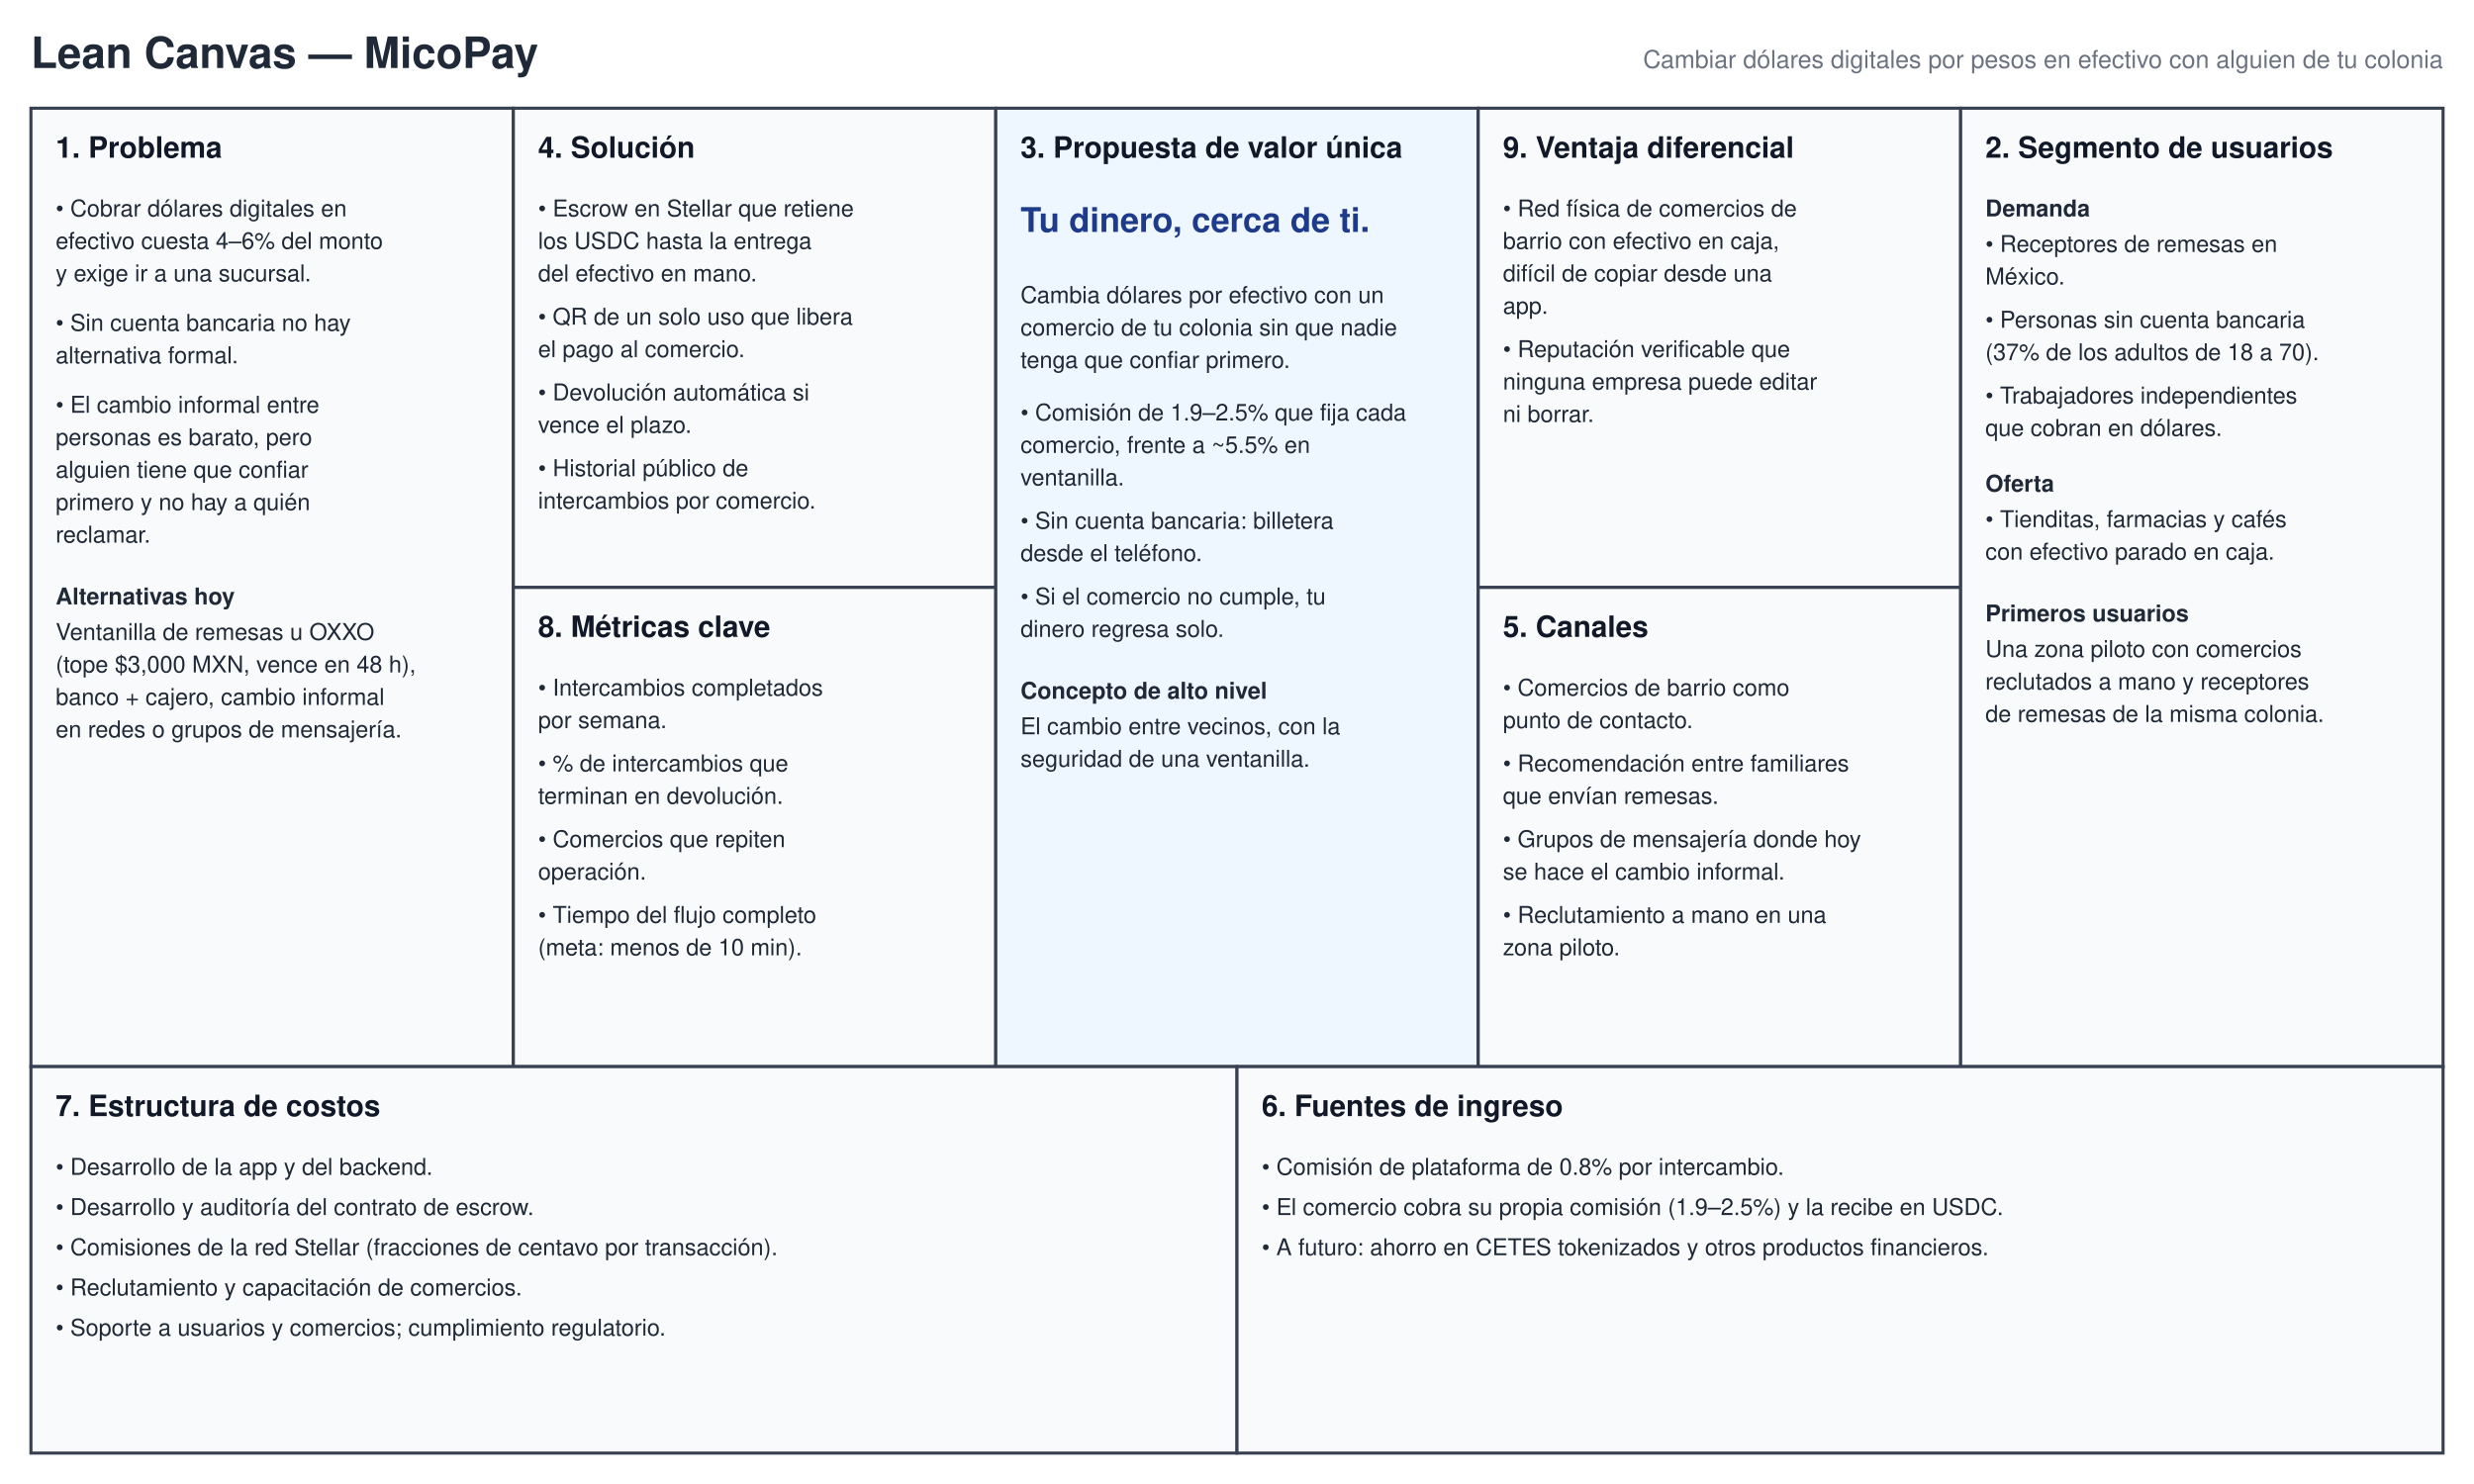
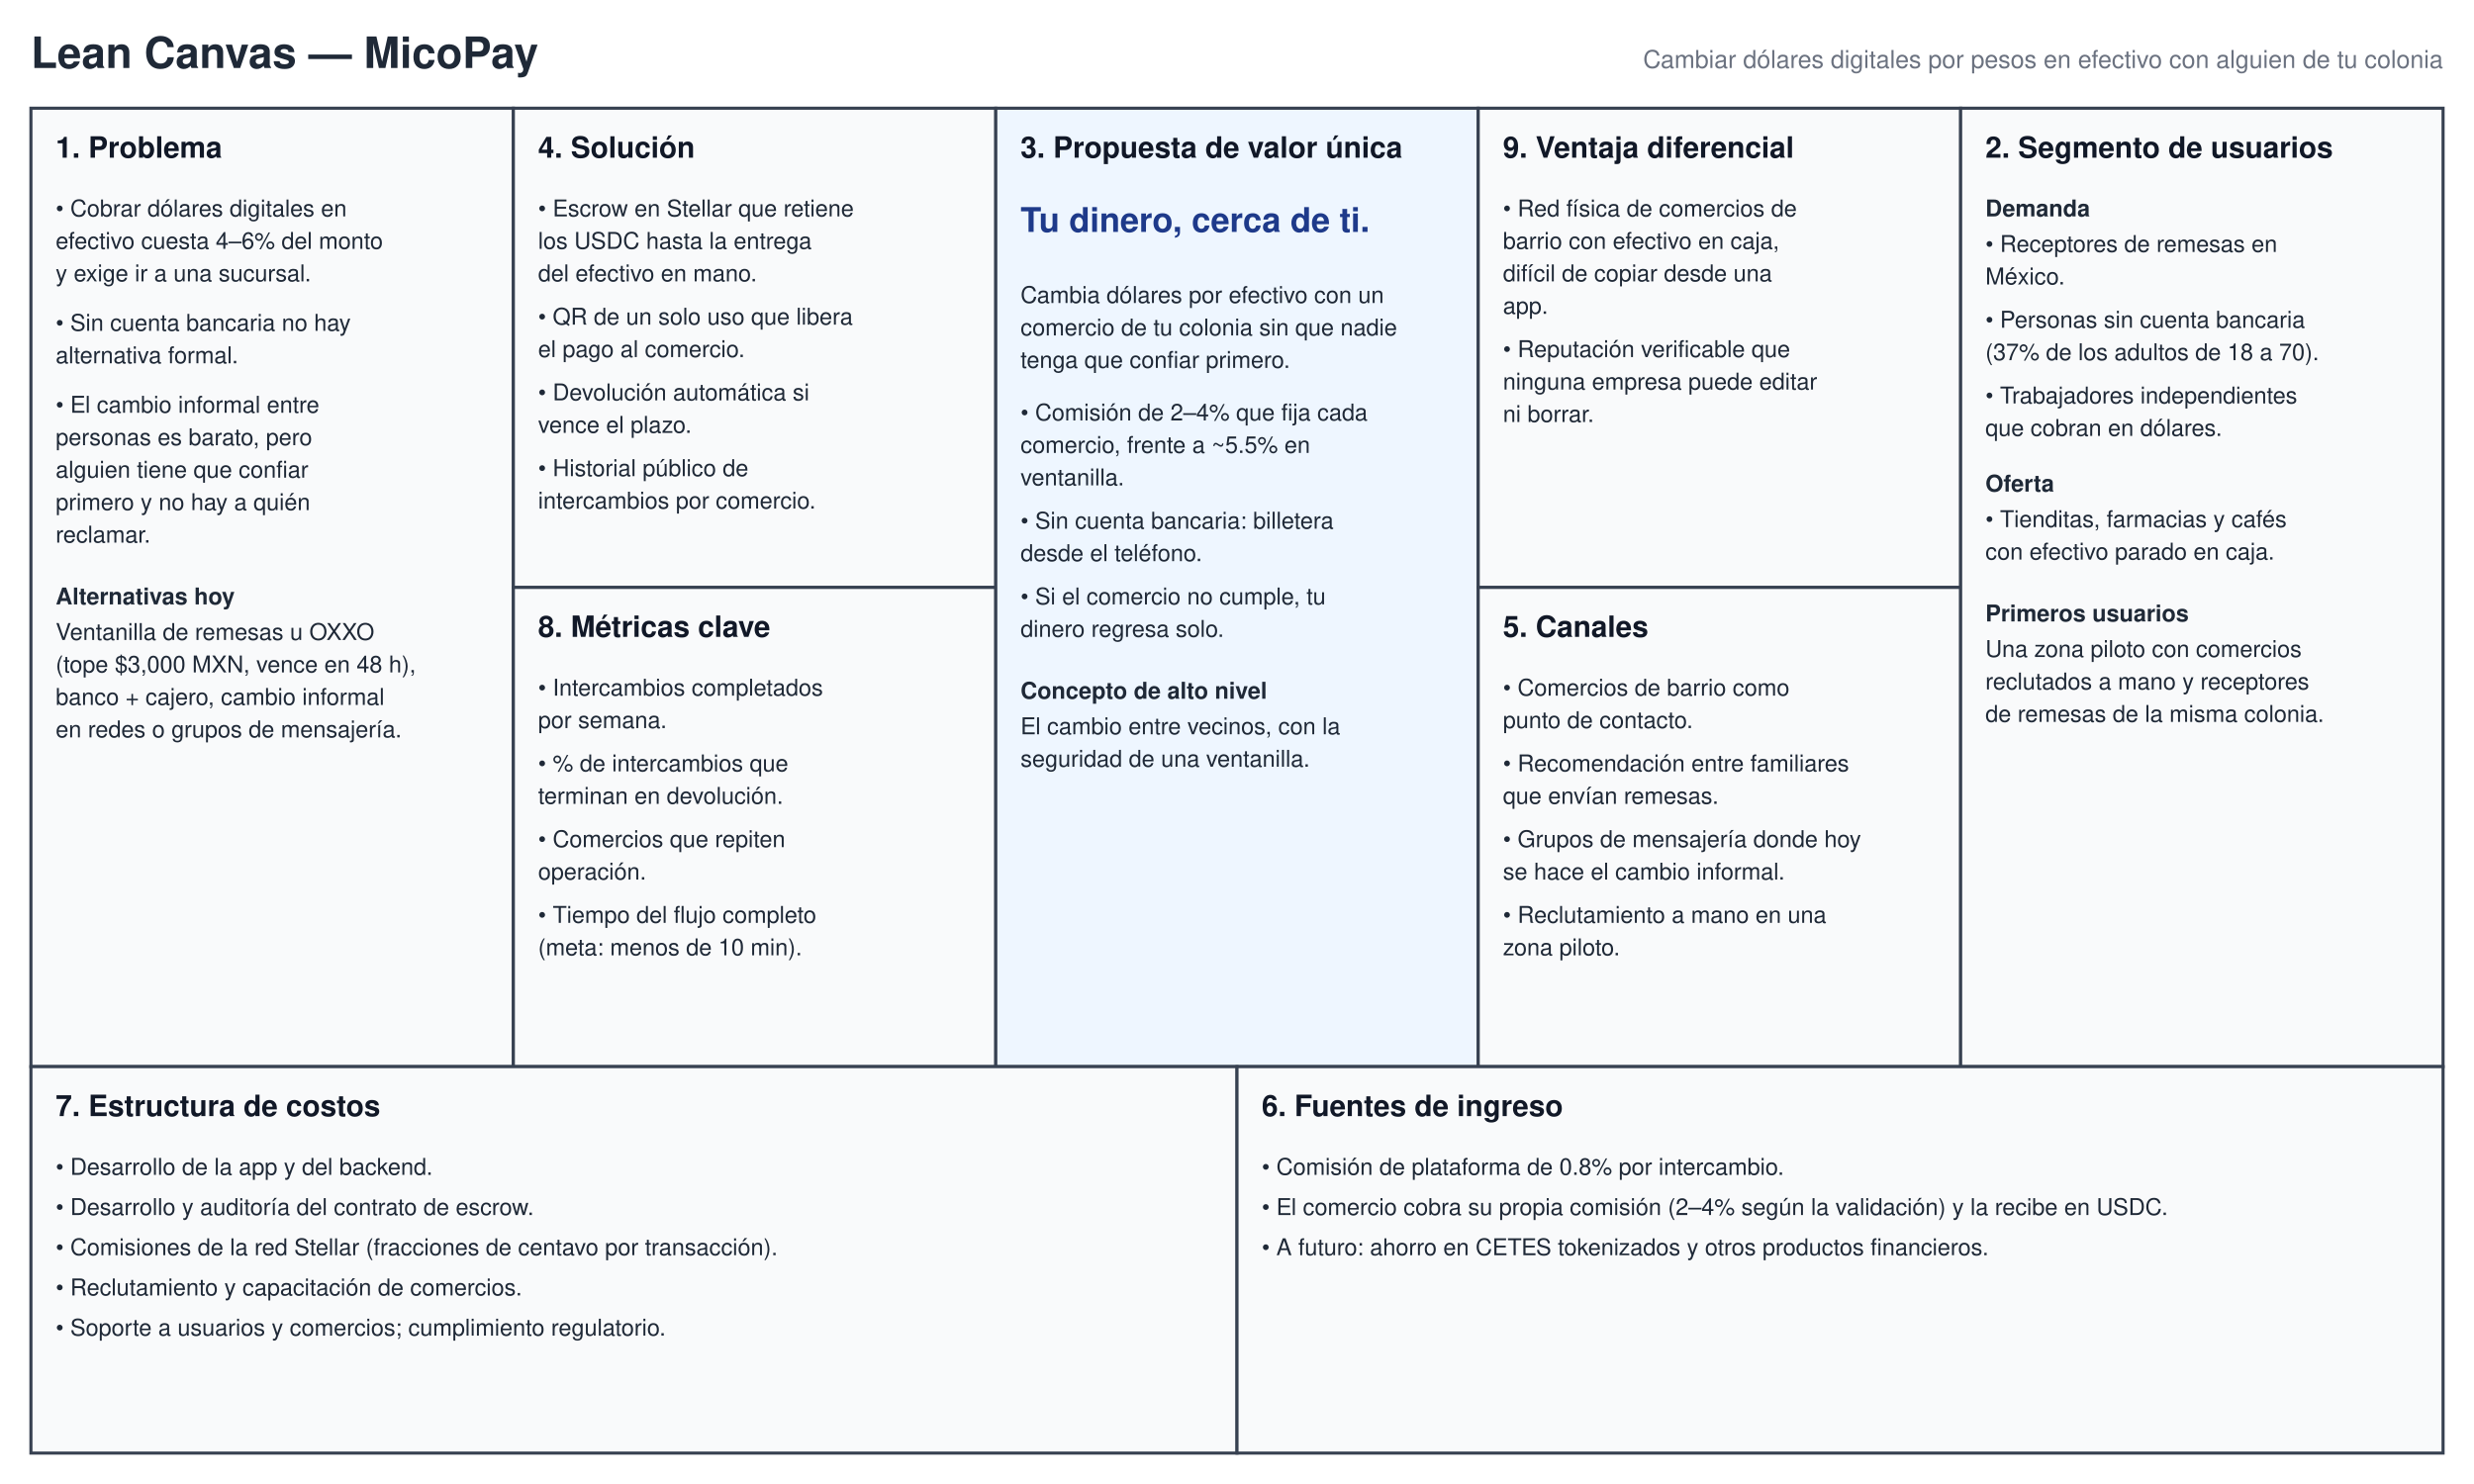
<svg xmlns="http://www.w3.org/2000/svg" viewBox="0 0 1600 960" width="1600" height="960" font-family="Segoe UI, Helvetica, Arial, sans-serif">
  <rect width="1600" height="960" fill="#ffffff" />
  <text x="20" y="44" font-size="28" font-weight="700" fill="#1f2937">Lean Canvas — MicoPay</text>
  <text x="1580" y="44" font-size="16" fill="#6b7280" text-anchor="end">Cambiar dólares digitales por pesos en efectivo con alguien de tu colonia</text>
  <g fill="#f9fafb" stroke="#374151" stroke-width="2">
    <rect x="20" y="70" width="312" height="620" />
    <rect x="332" y="70" width="312" height="310" />
    <rect x="332" y="380" width="312" height="310" />
    <rect x="644" y="70" width="312" height="620" fill="#eef6ff" />
    <rect x="956" y="70" width="312" height="310" />
    <rect x="956" y="380" width="312" height="310" />
    <rect x="1268" y="70" width="312" height="620" />
    <rect x="20" y="690" width="780" height="250" />
    <rect x="800" y="690" width="780" height="250" />
  </g>
  <g font-size="19" font-weight="700" fill="#111827">
    <text x="36" y="102">1. Problema</text>
    <text x="348" y="102">4. Solución</text>
    <text x="348" y="412">8. Métricas clave</text>
    <text x="660" y="102">3. Propuesta de valor única</text>
    <text x="972" y="102">9. Ventaja diferencial</text>
    <text x="972" y="412">5. Canales</text>
    <text x="1284" y="102">2. Segmento de usuarios</text>
    <text x="36" y="722">7. Estructura de costos</text>
    <text x="816" y="722">6. Fuentes de ingreso</text>
  </g>
  <g font-size="15" fill="#1f2937">
    <text x="36" y="140">
      <tspan x="36" dy="0">• Cobrar dólares digitales en</tspan>
      <tspan x="36" dy="21">  efectivo cuesta 4–6% del monto</tspan>
      <tspan x="36" dy="21">  y exige ir a una sucursal.</tspan>
      <tspan x="36" dy="32">• Sin cuenta bancaria no hay</tspan>
      <tspan x="36" dy="21">  alternativa formal.</tspan>
      <tspan x="36" dy="32">• El cambio informal entre</tspan>
      <tspan x="36" dy="21">  personas es barato, pero</tspan>
      <tspan x="36" dy="21">  alguien tiene que confiar</tspan>
      <tspan x="36" dy="21">  primero y no hay a quién</tspan>
      <tspan x="36" dy="21">  reclamar.</tspan>
      <tspan x="36" dy="40" font-weight="700">Alternativas hoy</tspan>
      <tspan x="36" dy="23">Ventanilla de remesas u OXXO</tspan>
      <tspan x="36" dy="21">(tope $3,000 MXN, vence en 48 h),</tspan>
      <tspan x="36" dy="21">banco + cajero, cambio informal</tspan>
      <tspan x="36" dy="21">en redes o grupos de mensajería.</tspan>
    </text>
    <text x="348" y="140">
      <tspan x="348" dy="0">• Escrow en Stellar que retiene</tspan>
      <tspan x="348" dy="21">  los USDC hasta la entrega</tspan>
      <tspan x="348" dy="21">  del efectivo en mano.</tspan>
      <tspan x="348" dy="28">• QR de un solo uso que libera</tspan>
      <tspan x="348" dy="21">  el pago al comercio.</tspan>
      <tspan x="348" dy="28">• Devolución automática si</tspan>
      <tspan x="348" dy="21">  vence el plazo.</tspan>
      <tspan x="348" dy="28">• Historial público de</tspan>
      <tspan x="348" dy="21">  intercambios por comercio.</tspan>
    </text>
    <text x="348" y="450">
      <tspan x="348" dy="0">• Intercambios completados</tspan>
      <tspan x="348" dy="21">  por semana.</tspan>
      <tspan x="348" dy="28">• % de intercambios que</tspan>
      <tspan x="348" dy="21">  terminan en devolución.</tspan>
      <tspan x="348" dy="28">• Comercios que repiten</tspan>
      <tspan x="348" dy="21">  operación.</tspan>
      <tspan x="348" dy="28">• Tiempo del flujo completo</tspan>
      <tspan x="348" dy="21">  (meta: menos de 10 min).</tspan>
    </text>
    <text x="660" y="150" font-size="22" font-weight="700" fill="#1e3a8a">
      <tspan x="660" dy="0">Tu dinero, cerca de ti.</tspan>
    </text>
    <text x="660" y="196">
      <tspan x="660" dy="0">Cambia dólares por efectivo con un</tspan>
      <tspan x="660" dy="21">comercio de tu colonia sin que nadie</tspan>
      <tspan x="660" dy="21">tenga que confiar primero.</tspan>
-       <tspan x="660" dy="34">• Comisión de 1.9–2.5% que fija cada</tspan>
+       <tspan x="660" dy="34">• Comisión de 2–4% que fija cada</tspan>
      <tspan x="660" dy="21">  comercio, frente a ~5.5% en</tspan>
      <tspan x="660" dy="21">  ventanilla.</tspan>
      <tspan x="660" dy="28">• Sin cuenta bancaria: billetera</tspan>
      <tspan x="660" dy="21">  desde el teléfono.</tspan>
      <tspan x="660" dy="28">• Si el comercio no cumple, tu</tspan>
      <tspan x="660" dy="21">  dinero regresa solo.</tspan>
      <tspan x="660" dy="40" font-weight="700">Concepto de alto nivel</tspan>
      <tspan x="660" dy="23">El cambio entre vecinos, con la</tspan>
      <tspan x="660" dy="21">seguridad de una ventanilla.</tspan>
    </text>
    <text x="972" y="140">
      <tspan x="972" dy="0">• Red física de comercios de</tspan>
      <tspan x="972" dy="21">  barrio con efectivo en caja,</tspan>
      <tspan x="972" dy="21">  difícil de copiar desde una</tspan>
      <tspan x="972" dy="21">  app.</tspan>
      <tspan x="972" dy="28">• Reputación verificable que</tspan>
      <tspan x="972" dy="21">  ninguna empresa puede editar</tspan>
      <tspan x="972" dy="21">  ni borrar.</tspan>
    </text>
    <text x="972" y="450">
      <tspan x="972" dy="0">• Comercios de barrio como</tspan>
      <tspan x="972" dy="21">  punto de contacto.</tspan>
      <tspan x="972" dy="28">• Recomendación entre familiares</tspan>
      <tspan x="972" dy="21">  que envían remesas.</tspan>
      <tspan x="972" dy="28">• Grupos de mensajería donde hoy</tspan>
      <tspan x="972" dy="21">  se hace el cambio informal.</tspan>
      <tspan x="972" dy="28">• Reclutamiento a mano en una</tspan>
      <tspan x="972" dy="21">  zona piloto.</tspan>
    </text>
    <text x="1284" y="140">
      <tspan x="1284" dy="0" font-weight="700">Demanda</tspan>
      <tspan x="1284" dy="23">• Receptores de remesas en</tspan>
      <tspan x="1284" dy="21">  México.</tspan>
      <tspan x="1284" dy="28">• Personas sin cuenta bancaria</tspan>
      <tspan x="1284" dy="21">  (37% de los adultos de 18 a 70).</tspan>
      <tspan x="1284" dy="28">• Trabajadores independientes</tspan>
      <tspan x="1284" dy="21">  que cobran en dólares.</tspan>
      <tspan x="1284" dy="36" font-weight="700">Oferta</tspan>
      <tspan x="1284" dy="23">• Tienditas, farmacias y cafés</tspan>
      <tspan x="1284" dy="21">  con efectivo parado en caja.</tspan>
      <tspan x="1284" dy="40" font-weight="700">Primeros usuarios</tspan>
      <tspan x="1284" dy="23">Una zona piloto con comercios</tspan>
      <tspan x="1284" dy="21">reclutados a mano y receptores</tspan>
      <tspan x="1284" dy="21">de remesas de la misma colonia.</tspan>
    </text>
    <text x="36" y="760">
      <tspan x="36" dy="0">• Desarrollo de la app y del backend.</tspan>
      <tspan x="36" dy="26">• Desarrollo y auditoría del contrato de escrow.</tspan>
      <tspan x="36" dy="26">• Comisiones de la red Stellar (fracciones de centavo por transacción).</tspan>
      <tspan x="36" dy="26">• Reclutamiento y capacitación de comercios.</tspan>
      <tspan x="36" dy="26">• Soporte a usuarios y comercios; cumplimiento regulatorio.</tspan>
    </text>
    <text x="816" y="760">
      <tspan x="816" dy="0">• Comisión de plataforma de 0.8% por intercambio.</tspan>
-       <tspan x="816" dy="26">• El comercio cobra su propia comisión (1.9–2.5%) y la recibe en USDC.</tspan>
+       <tspan x="816" dy="26">• El comercio cobra su propia comisión (2–4% según la validación) y la recibe en USDC.</tspan>
      <tspan x="816" dy="26">• A futuro: ahorro en CETES tokenizados y otros productos financieros.</tspan>
    </text>
  </g>
</svg>
